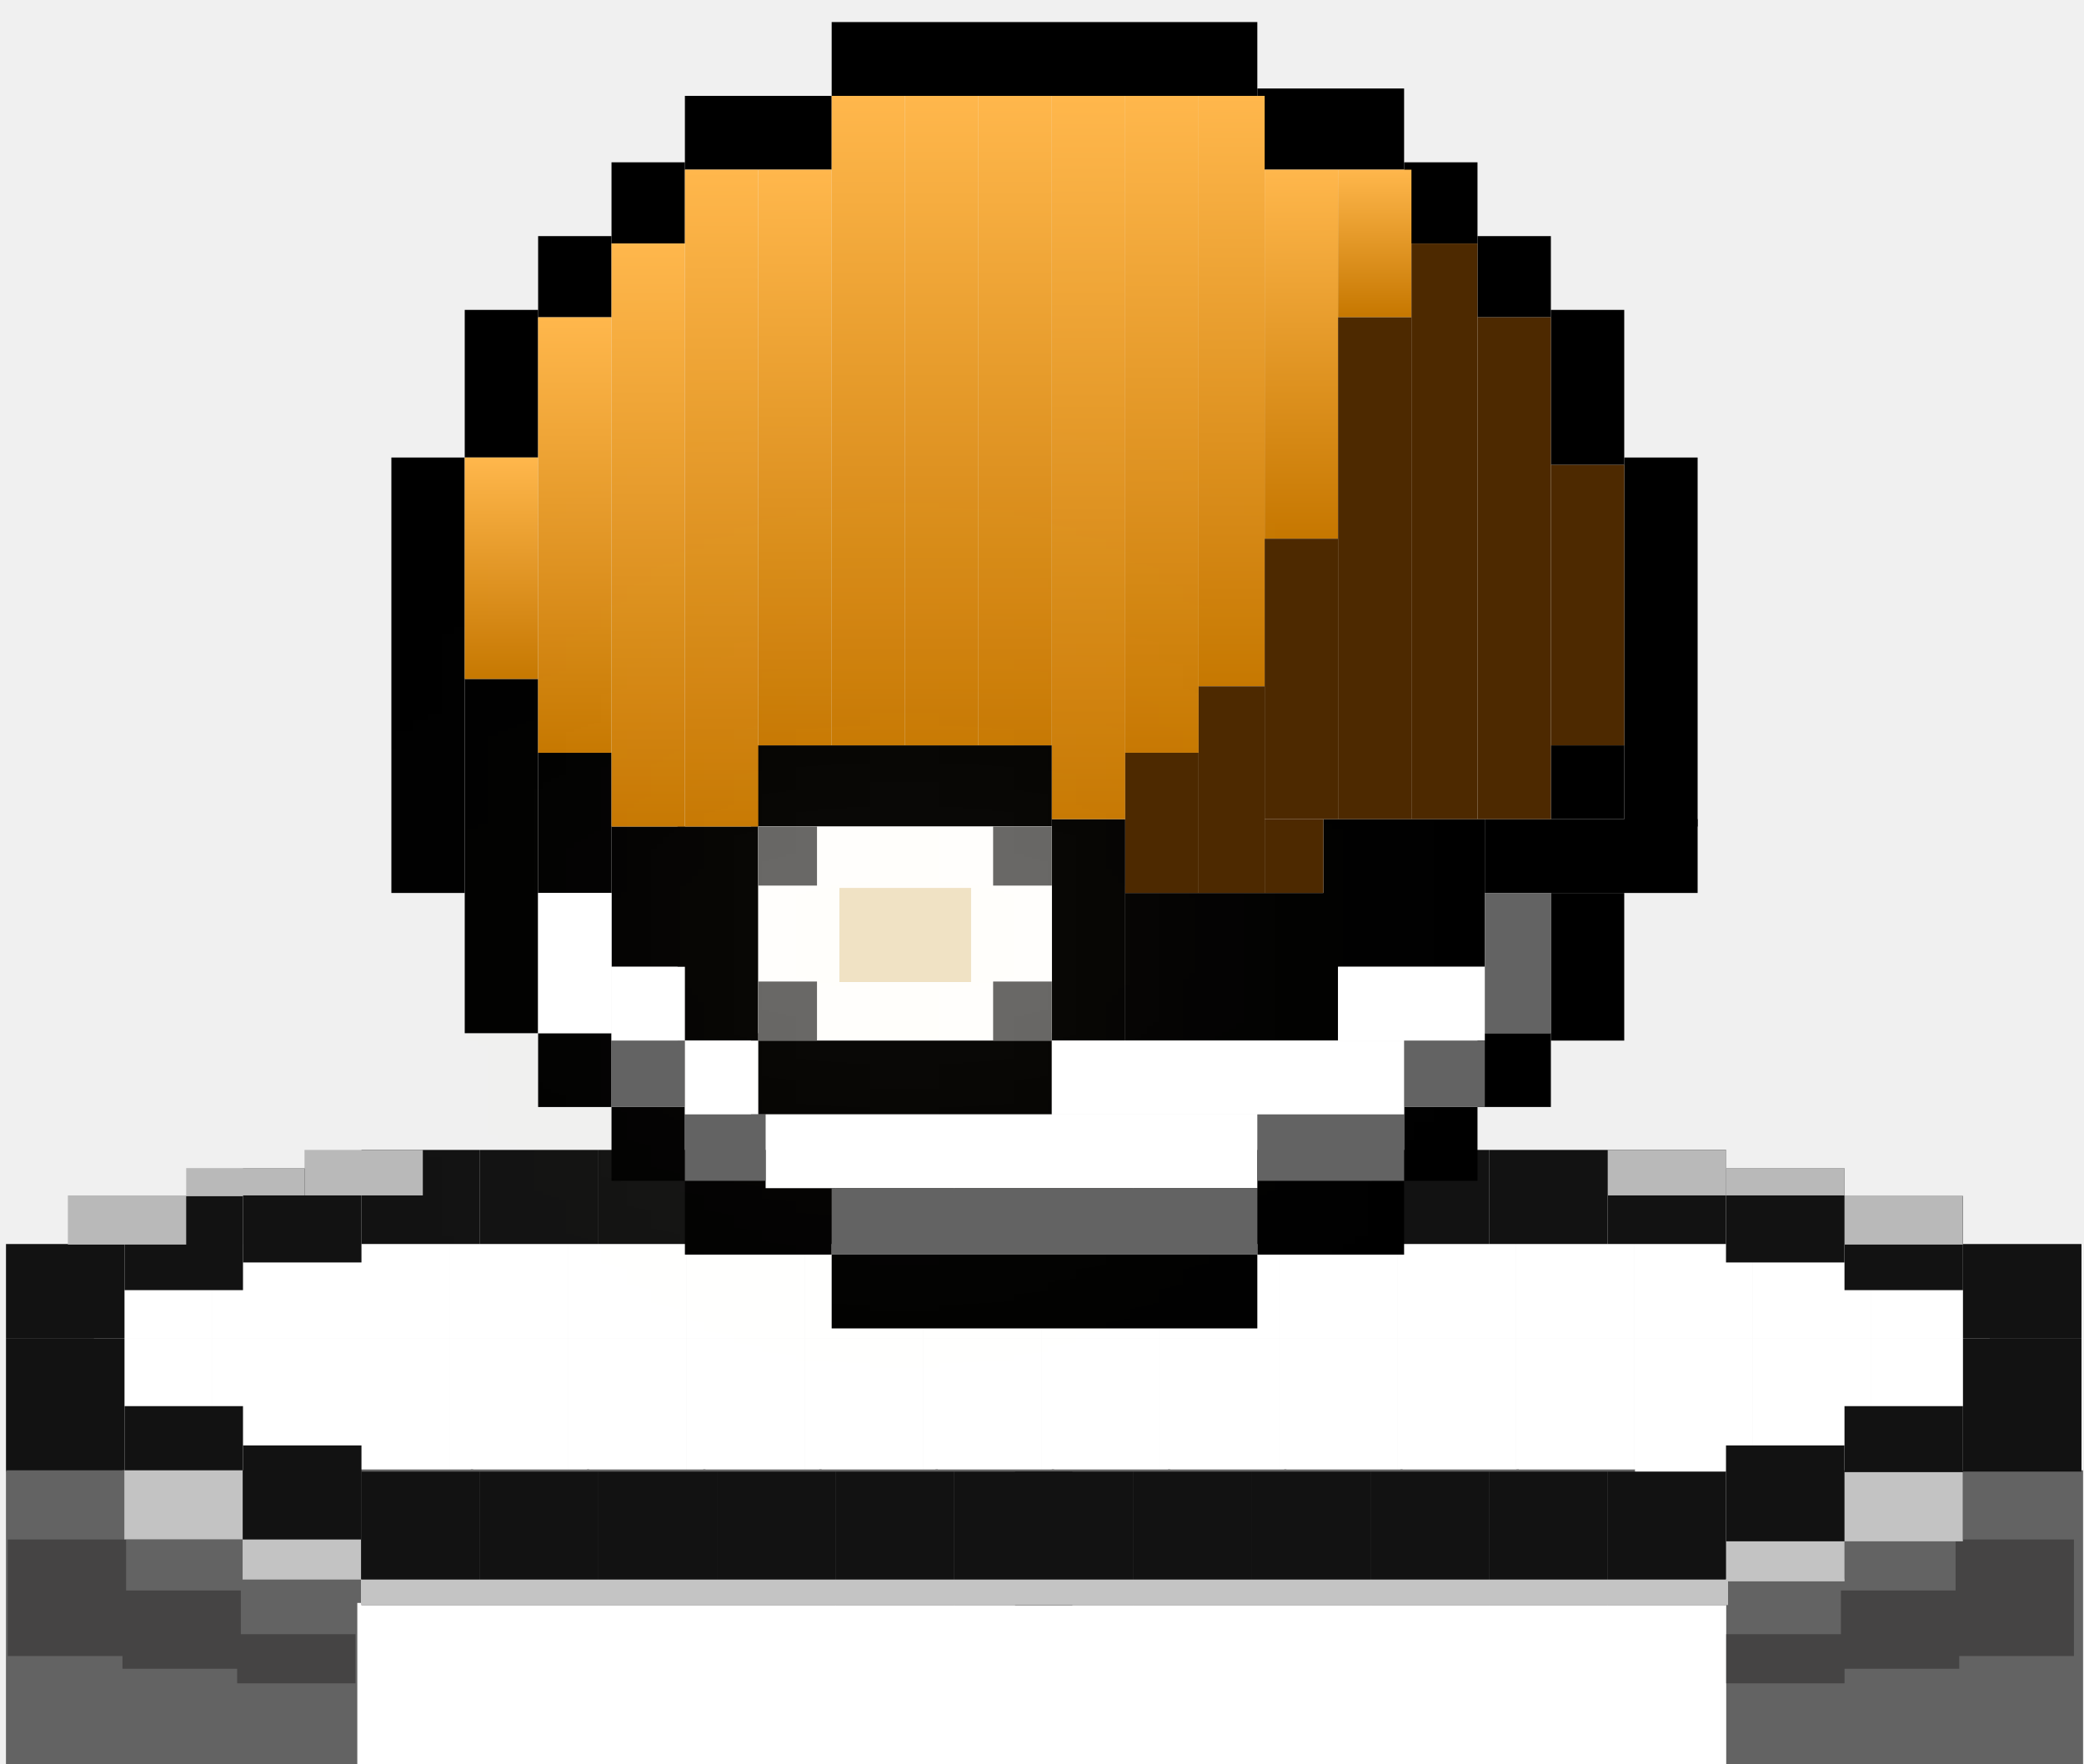
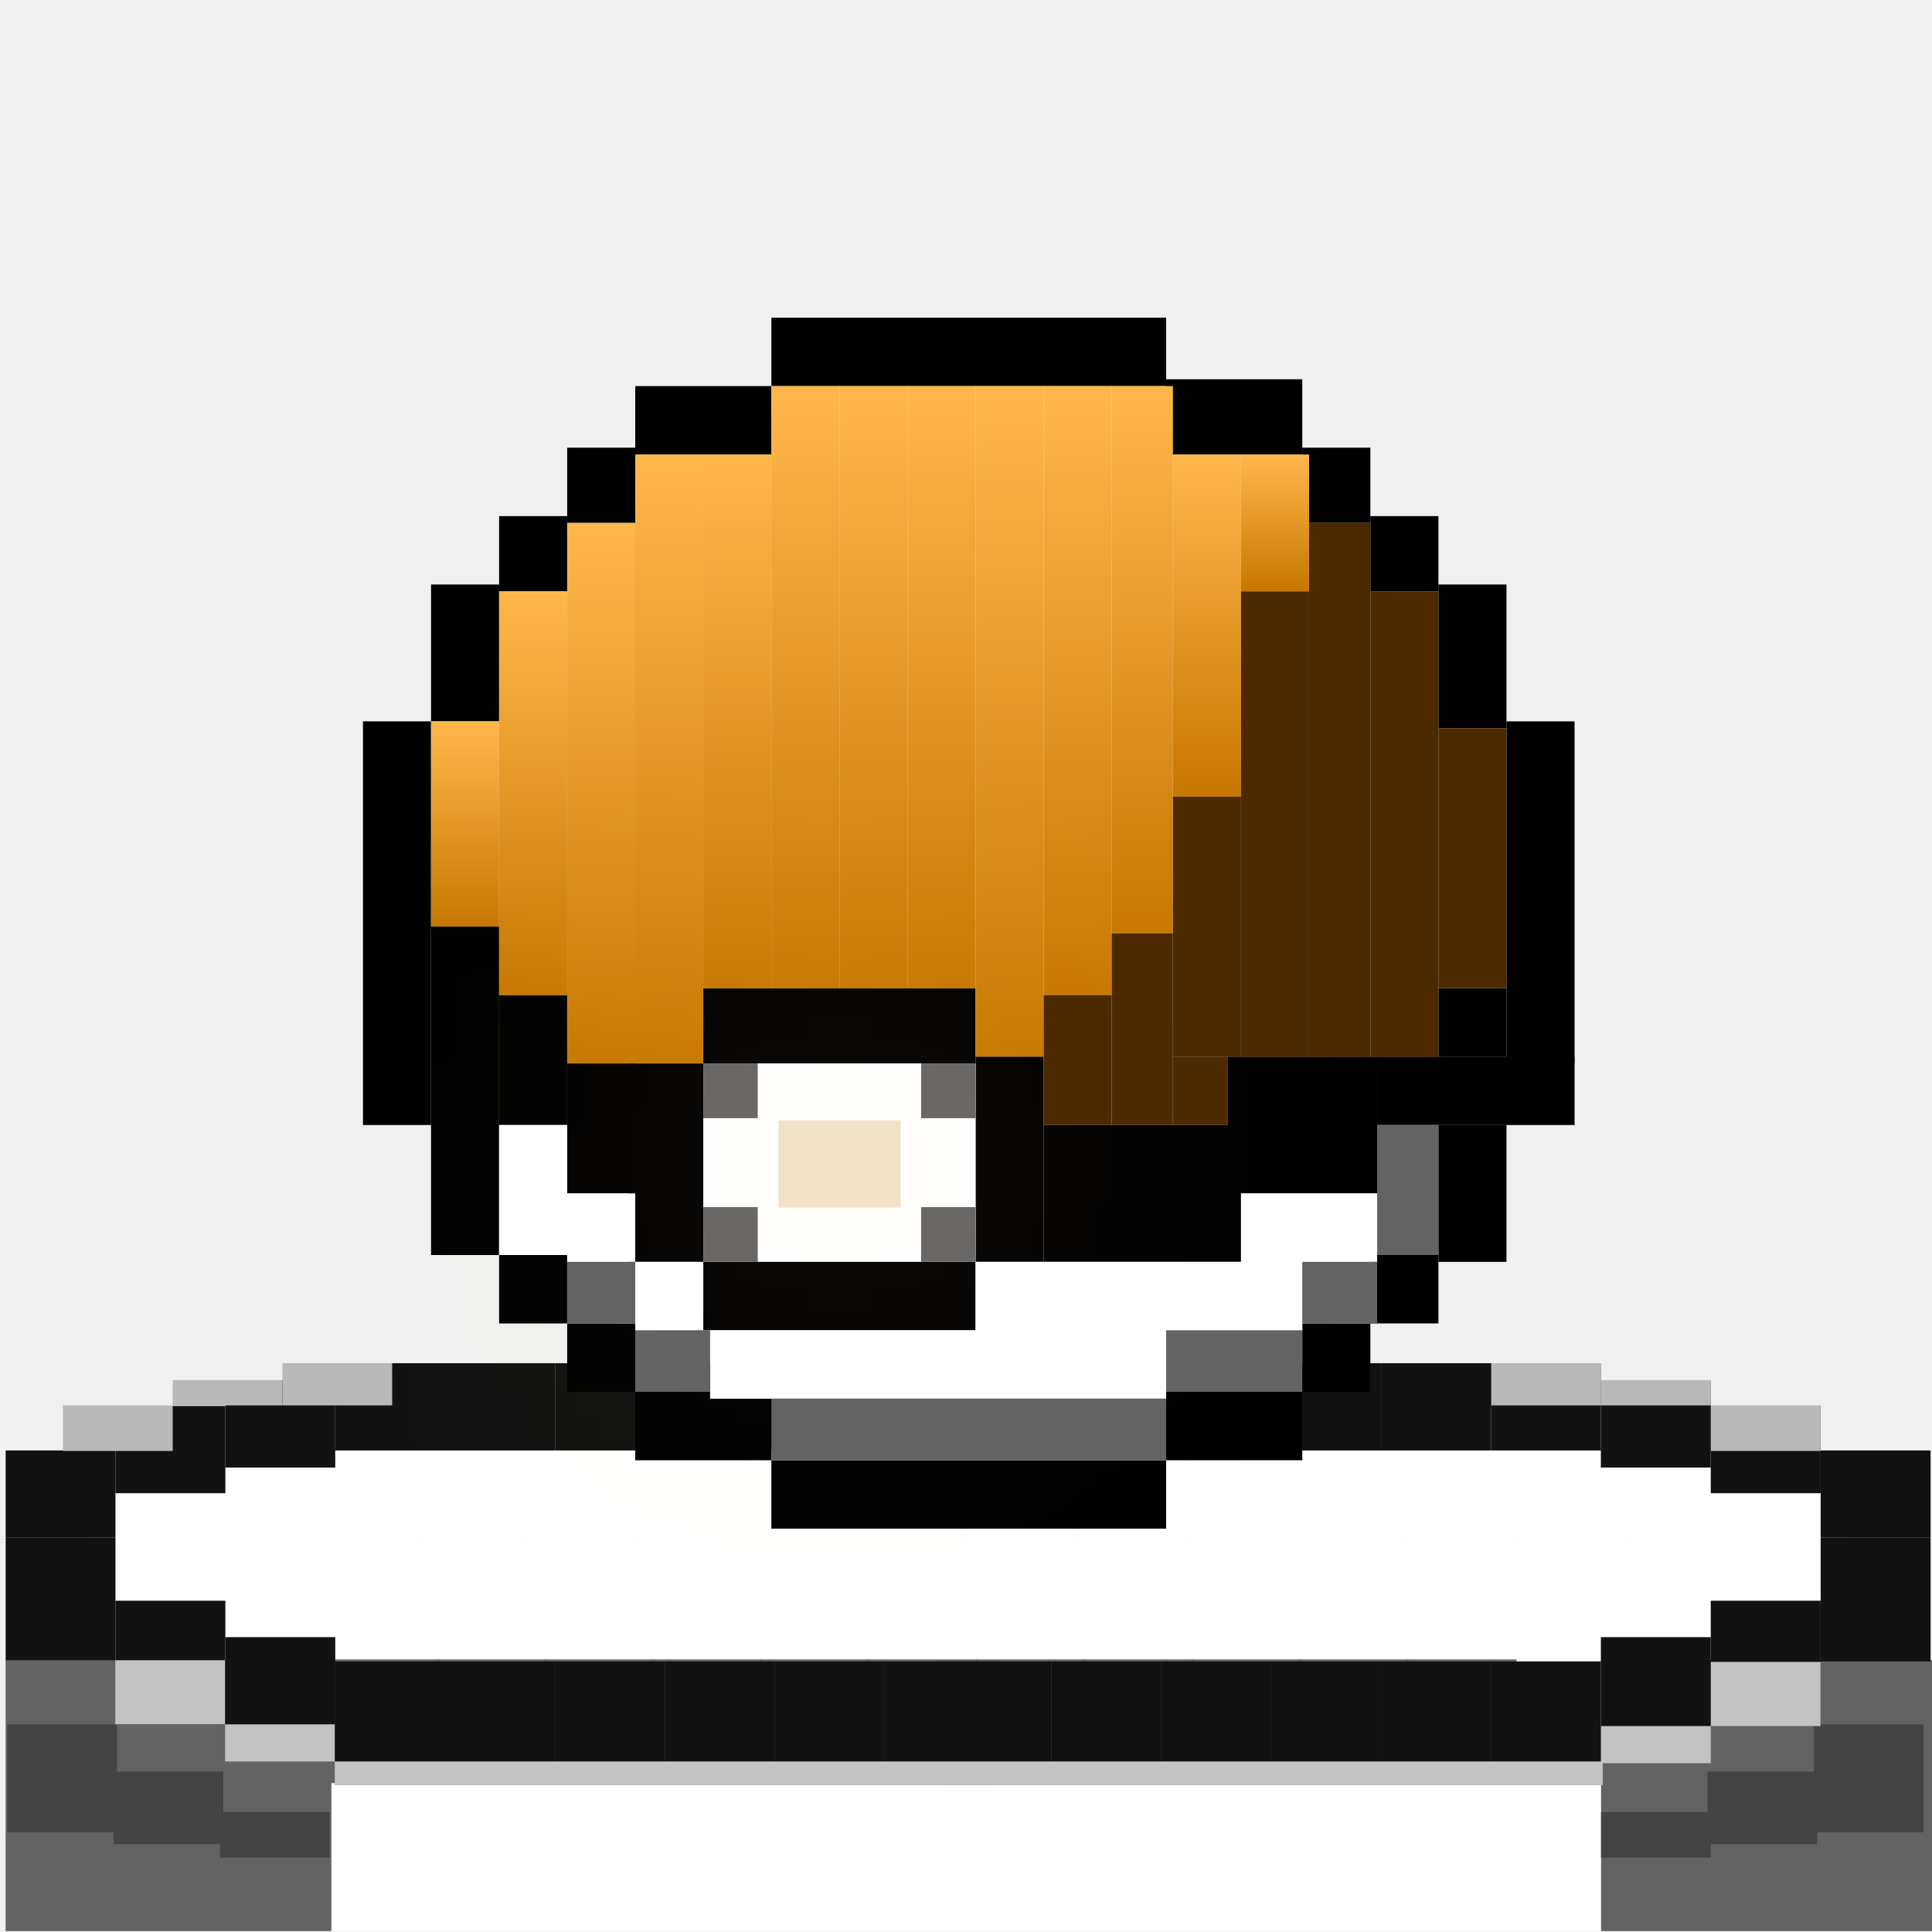
- <svg xmlns="http://www.w3.org/2000/svg" width="65" height="55" viewBox="0 0 65 55" fill="none">
-   <path d="M28.799 41.733H25.103V45.896H28.799V41.733Z" fill="white" />
-   <path d="M32.495 41.733H28.799V45.896H32.495V41.733Z" fill="white" />
-   <path d="M36.19 41.733H32.494V45.896H36.19V41.733Z" fill="white" />
-   <path d="M39.886 41.733H36.19V45.896H39.886V41.733Z" fill="white" />
-   <path d="M43.581 41.733H39.886V45.896H43.581V41.733Z" fill="white" />
-   <path d="M47.277 41.733H43.581V45.896H47.277V41.733Z" fill="white" />
-   <path d="M50.973 41.733H47.277V45.896H50.973V41.733Z" fill="white" />
-   <path d="M54.668 41.733H50.973V45.896H54.668V41.733Z" fill="white" />
-   <path d="M58.364 41.733H54.669V45.896H58.364V41.733Z" fill="white" />
-   <path d="M62.06 41.733H58.364V45.896H62.06V41.733Z" fill="white" />
-   <path d="M25.103 41.733H21.408V45.896H25.103V41.733Z" fill="white" />
-   <path d="M21.408 41.733H17.712V45.896H21.408V41.733Z" fill="white" />
-   <path d="M17.712 41.733H14.016V45.896H17.712V41.733Z" fill="white" />
-   <path d="M14.016 41.733H10.321V45.896H14.016V41.733Z" fill="white" />
-   <path d="M10.321 41.733H6.625V45.896H10.321V41.733Z" fill="white" />
-   <path d="M6.625 41.733H2.929V45.896H6.625V41.733Z" fill="white" />
-   <path d="M3.883 41.733H0.187V45.896H3.883V41.733Z" fill="#121212" />
-   <path d="M53.898 45.856H11.088V55.054H53.898V45.856Z" fill="white" />
-   <path d="M3.877 45.856H0.186V55.054H3.877V45.856Z" fill="#636363" />
-   <path d="M11.144 45.856H7.454V55.054H11.144V45.856Z" fill="#636363" />
-   <path d="M18.38 45.83H14.684V49.992H18.38V45.83Z" fill="#636363" />
-   <path d="M25.628 45.83H21.932V49.992H25.628V45.83Z" fill="#636363" />
-   <path d="M32.876 45.83H29.18V49.992H32.876V45.83Z" fill="#636363" />
-   <path d="M40.124 45.83H36.429V49.992H40.124V45.83Z" fill="#636363" />
-   <path d="M47.373 45.83H43.677V49.992H47.373V45.83Z" fill="#636363" />
-   <path d="M64.97 45.856H58.156V55.225H64.97V45.856Z" fill="#636363" />
-   <path d="M7.511 45.856H3.82V55.054H7.511V45.856Z" fill="#636363" />
-   <path d="M7.511 49.604H3.82V52.045H7.511V49.604Z" fill="#454444" />
-   <path d="M11.088 50.967H7.397V52.5H11.088V50.967Z" fill="#454444" />
-   <path d="M3.933 48.014H0.243V51.648H3.933V48.014Z" fill="#454444" />
-   <path d="M14.755 45.83H11.06V49.992H14.755V45.83Z" fill="#636363" />
-   <path d="M22.004 45.83H18.308V49.992H22.004V45.83Z" fill="#636363" />
-   <path d="M29.252 45.83H25.556V49.992H29.252V45.83Z" fill="#636363" />
-   <path d="M36.5 45.83H32.805V49.992H36.5V45.83Z" fill="#636363" />
-   <path d="M43.748 45.83H40.053V49.992H43.748V45.83Z" fill="#636363" />
-   <path d="M50.996 45.83H47.301V49.992H50.996V45.83Z" fill="#636363" />
-   <path d="M58.27 45.856H53.841V55.054H58.27V45.856Z" fill="#636363" />
-   <path d="M57.418 49.604H61.109V52.045H57.418V49.604Z" fill="#454444" />
-   <path d="M53.841 50.967H57.532V52.5H53.841V50.967Z" fill="#454444" />
-   <path d="M60.995 48.014H64.686V51.648H60.995V48.014Z" fill="#454444" />
-   <path d="M7.579 43.855H3.883V48.018H7.579V43.855Z" fill="#121212" />
-   <path d="M7.567 45.856H3.877V48.014H7.567V45.856Z" fill="#C3C3C3" />
-   <path d="M11.274 45.08H7.579V49.242H11.274V45.08Z" fill="#121212" />
-   <path d="M11.258 48.014H7.567V49.263H11.258V48.014Z" fill="#C3C3C3" />
-   <path d="M14.97 45.896H11.274V50.058H14.97V45.896Z" fill="#121212" />
-   <path d="M18.666 45.896H14.97V50.058H18.666V45.896Z" fill="#121212" />
-   <path d="M22.361 45.896H18.666V50.058H22.361V45.896Z" fill="#121212" />
-   <path d="M26.057 45.896H22.361V50.058H26.057V45.896Z" fill="#121212" />
-   <path d="M29.753 45.896H26.057V50.058H29.753V45.896Z" fill="#121212" />
-   <path d="M33.448 45.896H29.753V50.058H33.448V45.896Z" fill="#121212" />
-   <path d="M61.225 41.733H64.921V45.896H61.225V41.733Z" fill="#121212" />
-   <path d="M57.53 43.855H61.225V48.018H57.53V43.855Z" fill="#121212" />
-   <path d="M53.834 45.08H57.529V49.242H53.834V45.08Z" fill="#121212" />
-   <path d="M50.138 45.896H53.834V50.058H50.138V45.896Z" fill="#121212" />
-   <path d="M46.443 45.896H50.138V50.058H46.443V45.896Z" fill="#121212" />
-   <path d="M42.747 45.896H46.443V50.058H42.747V45.896Z" fill="#121212" />
-   <path d="M39.051 45.896H42.747V50.058H39.051V45.896Z" fill="#121212" />
-   <path d="M35.356 45.896H39.051V50.058H35.356V45.896Z" fill="#121212" />
-   <path d="M31.66 45.896H35.356V50.058H31.66V45.896Z" fill="#121212" />
-   <path d="M53.898 49.263H11.258V50.058H53.898V49.263Z" fill="#C4C4C4" />
-   <path d="M57.532 45.913H61.222V48.071H57.532V45.913Z" fill="#C3C3C3" />
-   <path d="M53.841 48.071H57.532V49.32H53.841V48.071Z" fill="#C3C3C3" />
-   <path d="M28.799 41.733H25.103V38.799H28.799V41.733Z" fill="white" />
-   <path d="M32.495 41.733H28.799V38.799H32.495V41.733Z" fill="white" />
-   <path d="M36.19 41.733H32.494V38.799H36.19V41.733Z" fill="white" />
-   <path d="M39.886 41.733H36.19V38.799H39.886V41.733Z" fill="white" />
-   <path d="M43.581 41.733H39.886V38.799H43.581V41.733Z" fill="white" />
-   <path d="M47.277 41.733H43.581V38.799H47.277V41.733Z" fill="white" />
-   <path d="M50.973 41.733H47.277V38.799H50.973V41.733Z" fill="white" />
-   <path d="M54.668 41.733H50.973V38.799H54.668V41.733Z" fill="white" />
-   <path d="M58.364 41.733H54.669V38.799H58.364V41.733Z" fill="white" />
-   <path d="M62.06 41.733H58.364V38.799H62.06V41.733Z" fill="white" />
-   <path d="M25.103 41.733H21.408V38.799H25.103V41.733Z" fill="white" />
-   <path d="M21.408 41.733H17.712V38.799H21.408V41.733Z" fill="white" />
-   <path d="M17.712 41.733H14.016V38.799H17.712V41.733Z" fill="white" />
-   <path d="M14.016 41.733H10.321V38.799H14.016V41.733Z" fill="white" />
-   <path d="M10.321 41.733H6.625V38.799H10.321V41.733Z" fill="white" />
-   <path d="M6.625 41.733H2.929V38.799H6.625V41.733Z" fill="white" />
-   <path d="M3.883 41.733H0.187V38.799H3.883V41.733Z" fill="#121212" />
-   <path d="M7.579 40.237H3.883V37.302H7.579V40.237Z" fill="#121212" />
-   <path d="M11.274 39.374H7.579V36.439H11.274V39.374Z" fill="#121212" />
-   <path d="M14.97 38.798H11.274V35.864H14.97V38.798Z" fill="#121212" />
-   <path d="M18.666 38.798H14.97V35.864H18.666V38.798Z" fill="#121212" />
-   <path d="M22.361 38.798H18.666V35.864H22.361V38.798Z" fill="#121212" />
-   <path d="M26.057 38.798H22.361V35.864H26.057V38.798Z" fill="#121212" />
-   <path d="M29.753 38.798H26.057V35.864H29.753V38.798Z" fill="#121212" />
-   <path d="M33.448 38.798H29.753V35.864H33.448V38.798Z" fill="#121212" />
-   <path d="M61.225 41.733H64.921V38.799H61.225V41.733Z" fill="#121212" />
-   <path d="M57.53 40.237H61.225V37.302H57.53V40.237Z" fill="#121212" />
-   <path d="M57.532 38.816H61.222V37.283H57.532V38.816Z" fill="#B9B9B9" />
-   <path d="M5.807 38.816H2.117V37.283H5.807V38.816Z" fill="#B9B9B9" />
-   <path d="M53.834 39.374H57.529V36.439H53.834V39.374Z" fill="#121212" />
-   <path d="M53.841 37.283H57.532V36.431H53.841V37.283Z" fill="#B9B9B9" />
-   <path d="M9.498 37.283H5.807V36.431H9.498V37.283Z" fill="#B9B9B9" />
-   <path d="M50.138 38.798H53.834V35.864H50.138V38.798Z" fill="#121212" />
-   <path d="M50.151 37.283H53.841V35.864H50.151V37.283Z" fill="#B9B9B9" />
-   <path d="M13.188 37.283H9.498V35.864H13.188V37.283Z" fill="#B9B9B9" />
-   <path d="M46.443 38.798H50.138V35.864H46.443V38.798Z" fill="#121212" />
-   <path d="M42.747 38.798H46.443V35.864H42.747V38.798Z" fill="#121212" />
-   <path d="M39.051 38.798H42.747V35.864H39.051V38.798Z" fill="#121212" />
-   <path d="M35.356 38.798H39.051V35.864H35.356V38.798Z" fill="#121212" />
-   <path d="M31.66 38.798H35.356V35.864H31.66V38.798Z" fill="#121212" />
-   <path d="M39.216 0.688H25.94V2.99H39.216V0.688Z" fill="black" />
-   <path d="M25.94 2.99H21.362V5.292H25.94V2.99Z" fill="black" />
-   <path d="M21.362 5.062H19.073V7.594H21.362V5.062Z" fill="black" />
-   <path d="M19.073 7.364H16.784V9.896H19.073V7.364Z" fill="black" />
-   <path d="M16.784 9.665H14.495V14.269H16.784V9.665Z" fill="black" />
-   <path d="M14.495 14.269H12.207V27.85H14.495V14.269Z" fill="black" />
-   <path d="M16.784 21.175H14.495V32.224H16.784V21.175Z" fill="black" />
-   <path d="M19.073 23.477H16.784V27.85H19.073V23.477Z" fill="black" />
-   <path d="M21.362 25.778H19.073V30.152H21.362V25.778Z" fill="black" />
-   <path d="M32.807 23.246H23.422V25.778H32.807V23.246Z" fill="black" />
-   <path d="M32.807 32.224H23.422V34.756H32.807V32.224Z" fill="black" />
-   <path d="M35.096 25.548H32.807V32.454H35.096V25.548Z" fill="black" />
-   <path d="M46.312 25.548H41.276V30.152H46.312V25.548Z" fill="black" />
-   <path d="M52.949 25.548H46.311V27.85H52.949V25.548Z" fill="black" />
-   <path d="M50.66 27.85H48.372V32.454H50.66V27.85Z" fill="black" />
-   <path d="M52.949 14.269H50.66V25.778H52.949V14.269Z" fill="black" />
-   <path d="M50.66 23.246H48.372V25.548H50.66V23.246Z" fill="black" />
-   <path d="M48.372 32.223H46.083V34.525H48.372V32.223Z" fill="black" />
-   <path d="M19.073 32.224H16.784V34.526H19.073V32.224Z" fill="black" />
-   <path d="M46.083 34.525H43.794V36.827H46.083V34.525Z" fill="black" />
-   <path d="M21.362 34.525H19.073V36.827H21.362V34.525Z" fill="black" />
-   <path d="M43.794 36.827H39.216V39.129H43.794V36.827Z" fill="black" />
-   <path d="M25.94 36.827H21.362V39.129H25.94V36.827Z" fill="black" />
-   <path d="M39.216 39.129H25.94V41.431H39.216V39.129Z" fill="black" />
-   <path d="M50.66 9.665H48.372V14.499H50.66V9.665Z" fill="black" />
-   <path d="M48.372 7.364H46.083V9.896H48.372V7.364Z" fill="black" />
-   <path d="M46.083 5.062H43.794V7.594H46.083V5.062Z" fill="black" />
-   <path d="M43.794 2.76H39.216V5.292H43.794V2.76Z" fill="black" />
-   <path d="M41.734 27.85H35.096V32.454H41.734V27.85Z" fill="black" />
-   <path d="M23.651 25.778H21.133V32.454H23.651V25.778Z" fill="black" />
-   <path d="M16.784 14.269H14.495V21.175H16.784V14.269Z" fill="url(#paint0_linear_356_6025)" />
-   <path d="M19.073 9.896H16.784V23.477H19.073V9.896Z" fill="url(#paint1_linear_356_6025)" />
-   <path d="M21.362 7.594H19.073V25.778H21.362V7.594Z" fill="url(#paint2_linear_356_6025)" />
-   <path d="M23.651 5.292H21.362V25.778H23.651V5.292Z" fill="url(#paint3_linear_356_6025)" />
-   <path d="M25.94 5.292H23.651V23.246H25.94V5.292Z" fill="url(#paint4_linear_356_6025)" />
-   <path d="M28.229 2.99H25.94V23.246H28.229V2.99Z" fill="url(#paint5_linear_356_6025)" />
-   <path d="M30.518 2.99H28.229V23.246H30.518V2.99Z" fill="url(#paint6_linear_356_6025)" />
-   <path d="M32.807 2.99H30.518V23.246H32.807V2.99Z" fill="url(#paint7_linear_356_6025)" />
-   <path d="M35.096 2.99H32.807V25.548H35.096V2.99Z" fill="url(#paint8_linear_356_6025)" />
-   <path d="M37.385 2.99H35.096V23.477H37.385V2.99Z" fill="url(#paint9_linear_356_6025)" />
-   <path d="M39.445 2.99H37.385V21.405H39.445V2.99Z" fill="url(#paint10_linear_356_6025)" />
-   <path d="M41.734 5.292H39.445V16.801H41.734V5.292Z" fill="url(#paint11_linear_356_6025)" />
-   <path d="M44.023 5.292H41.734V9.896H44.023V5.292Z" fill="url(#paint12_linear_356_6025)" />
-   <path d="M32.807 25.778H23.651V32.454H32.807V25.778Z" fill="white" />
-   <path d="M25.482 25.778H23.651V27.62H25.482V25.778Z" fill="#636363" />
-   <path d="M32.807 25.778H30.976V27.62H32.807V25.778Z" fill="#636363" />
-   <path d="M32.807 30.612H30.976V32.454H32.807V30.612Z" fill="#636363" />
-   <path d="M25.482 30.612H23.651V32.454H25.482V30.612Z" fill="#636363" />
-   <g filter="url(#filter0_d_356_6025)">
-     <path d="M30.288 27.693H26.179V30.629H30.288V27.693Z" fill="#F0E2C4" />
+ <svg xmlns="http://www.w3.org/2000/svg" width="65" height="65" viewBox="0 0 65 65" fill="none">
+   <mask id="mask0_52_2516" style="mask-type:luminance" maskUnits="userSpaceOnUse" x="0" y="0" width="65" height="65">
+     <path d="M65 0.186H0.186V64.97H65V0.186Z" fill="white" />
+   </mask>
+   <g mask="url(#mask0_52_2516)">
+     <path d="M28.812 51.734H25.115V55.896H28.812V51.734Z" fill="white" />
+     <path d="M32.51 51.734H28.812V55.896H32.51V51.734Z" fill="white" />
+     <path d="M36.207 51.734H32.509V55.896H36.207V51.734Z" fill="white" />
+     <path d="M39.904 51.734H36.207V55.896H39.904V51.734Z" fill="white" />
+     <path d="M43.602 51.734H39.904V55.896H43.602V51.734Z" fill="white" />
+     <path d="M47.299 51.734H43.602V55.896H47.299V51.734Z" fill="white" />
+     <path d="M50.996 51.734H47.299V55.896H50.996V51.734Z" fill="white" />
+     <path d="M54.694 51.734H50.996V55.896H54.694V51.734Z" fill="white" />
+     <path d="M58.391 51.734H54.694V55.896H58.391V51.734Z" fill="white" />
+     <path d="M62.089 51.734H58.391V55.896H62.089V51.734Z" fill="white" />
+     <path d="M25.115 51.734H21.417V55.896H25.115V51.734Z" fill="white" />
+     <path d="M21.417 51.734H17.72V55.896H21.417V51.734Z" fill="white" />
+     <path d="M17.72 51.734H14.023V55.896H17.72V51.734Z" fill="white" />
+     <path d="M14.023 51.734H10.325V55.896H14.023V51.734Z" fill="white" />
+     <path d="M10.325 51.734H6.628V55.896H10.325V51.734Z" fill="white" />
+     <path d="M6.628 51.734H2.931V55.896H6.628V51.734Z" fill="white" />
+     <path d="M3.885 51.734H0.187V55.896H3.885V51.734Z" fill="#121212" />
+     <path d="M53.923 55.857H11.093V65.055H53.923V55.857Z" fill="white" />
+     <path d="M3.878 55.857H0.186V65.055H3.878V55.857Z" fill="#636363" />
+     <path d="M11.149 55.857H7.457V65.055H11.149V55.857Z" fill="#636363" />
+     <path d="M18.388 55.83H14.691V59.992H18.388V55.83Z" fill="#636363" />
+     <path d="M25.64 55.83H21.942V59.992H25.64V55.83Z" fill="#636363" />
+     <path d="M32.891 55.83H29.194V59.992H32.891V55.83Z" fill="#636363" />
+     <path d="M40.143 55.83H36.446V59.992H40.143V55.83Z" fill="#636363" />
+     <path d="M47.394 55.83H43.697V59.992H47.394V55.83Z" fill="#636363" />
+     <path d="M65 55.857H58.183V65.225H65V55.857Z" fill="#636363" />
+     <path d="M7.514 55.857H3.822V65.055H7.514V55.857Z" fill="#636363" />
+     <path d="M7.514 59.604H3.822V62.046H7.514V59.604Z" fill="#454444" />
+     <path d="M11.092 60.967H7.4V62.5H11.092V60.967Z" fill="#454444" />
+     <path d="M3.935 58.014H0.243V61.648H3.935V58.014Z" fill="#454444" />
+     <path d="M14.762 55.83H11.065V59.992H14.762V55.83Z" fill="#636363" />
+     <path d="M22.014 55.83H18.316V59.992H22.014V55.83Z" fill="#636363" />
+     <path d="M29.265 55.83H25.568V59.992H29.265V55.83Z" fill="#636363" />
+     <path d="M36.517 55.83H32.82V59.992H36.517V55.83Z" fill="#636363" />
+     <path d="M43.769 55.83H40.071V59.992H43.769V55.83Z" fill="#636363" />
+     <path d="M51.02 55.83H47.323V59.992H51.02V55.83Z" fill="#636363" />
+     <path d="M58.297 55.857H53.866V65.055H58.297V55.857Z" fill="#636363" />
+     <path d="M57.445 59.604H61.137V62.046H57.445V59.604Z" fill="#454444" />
+     <path d="M53.866 60.967H57.559V62.5H53.866V60.967Z" fill="#454444" />
+     <path d="M61.024 58.014H64.716V61.648H61.024V58.014Z" fill="#454444" />
+     <path d="M7.582 53.855H3.885V58.018H7.582V53.855Z" fill="#121212" />
+     <path d="M7.571 55.857H3.878V58.014H7.571V55.857Z" fill="#C3C3C3" />
+     <path d="M11.279 55.08H7.582V59.242H11.279V55.08Z" fill="#121212" />
+     <path d="M11.263 58.014H7.571V59.263H11.263V58.014Z" fill="#C3C3C3" />
+     <path d="M14.977 55.896H11.279V60.058H14.977V55.896Z" fill="#121212" />
+     <path d="M18.674 55.896H14.977V60.058H18.674V55.896Z" fill="#121212" />
+     <path d="M22.372 55.896H18.674V60.058H22.372V55.896Z" fill="#121212" />
+     <path d="M26.069 55.896H22.372V60.058H26.069V55.896Z" fill="#121212" />
+     <path d="M29.766 55.896H26.069V60.058H29.766V55.896Z" fill="#121212" />
+     <path d="M33.464 55.896H29.766V60.058H33.464V55.896Z" fill="#121212" />
+     <path d="M61.254 51.734H64.951V55.896H61.254V51.734Z" fill="#121212" />
+     <path d="M57.556 53.855H61.254V58.018H57.556V53.855Z" fill="#121212" />
+     <path d="M53.859 55.08H57.556V59.242H53.859V55.08Z" fill="#121212" />
+     <path d="M50.161 55.896H53.859V60.058H50.161V55.896Z" fill="#121212" />
+     <path d="M46.464 55.896H50.161V60.058H46.464V55.896Z" fill="#121212" />
+     <path d="M42.767 55.896H46.464V60.058H42.767V55.896Z" fill="#121212" />
+     <path d="M39.069 55.896H42.767V60.058H39.069V55.896Z" fill="#121212" />
+     <path d="M35.372 55.896H39.069V60.058H35.372V55.896Z" fill="#121212" />
+     <path d="M31.675 55.896H35.372V60.058H31.675V55.896Z" fill="#121212" />
+     <path d="M53.923 59.263H11.263V60.058H53.923V59.263Z" fill="#C4C4C4" />
+     <path d="M57.559 55.913H61.251V58.071H57.559V55.913Z" fill="#C3C3C3" />
+     <path d="M53.866 58.071H57.559V59.32H53.866V58.071Z" fill="#C3C3C3" />
+     <path d="M28.812 51.734H25.115V48.799H28.812V51.734Z" fill="white" />
+     <path d="M32.51 51.734H28.812V48.799H32.51V51.734Z" fill="white" />
+     <path d="M36.207 51.734H32.509V48.799H36.207V51.734Z" fill="white" />
+     <path d="M39.904 51.734H36.207V48.799H39.904V51.734Z" fill="white" />
+     <path d="M43.602 51.734H39.904V48.799H43.602V51.734Z" fill="white" />
+     <path d="M47.299 51.734H43.602V48.799H47.299V51.734Z" fill="white" />
+     <path d="M50.996 51.734H47.299V48.799H50.996V51.734Z" fill="white" />
+     <path d="M54.694 51.734H50.996V48.799H54.694V51.734Z" fill="white" />
+     <path d="M58.391 51.734H54.694V48.799H58.391V51.734Z" fill="white" />
+     <path d="M62.089 51.734H58.391V48.799H62.089V51.734Z" fill="white" />
+     <path d="M25.115 51.734H21.417V48.799H25.115V51.734Z" fill="white" />
+     <path d="M21.417 51.734H17.72V48.799H21.417V51.734Z" fill="white" />
+     <path d="M17.72 51.734H14.023V48.799H17.72V51.734Z" fill="white" />
+     <path d="M14.023 51.734H10.325V48.799H14.023V51.734Z" fill="white" />
+     <path d="M10.325 51.734H6.628V48.799H10.325V51.734Z" fill="white" />
+     <path d="M6.628 51.734H2.931V48.799H6.628V51.734Z" fill="white" />
+     <path d="M3.885 51.734H0.187V48.799H3.885V51.734Z" fill="#121212" />
+     <path d="M7.582 50.237H3.885V47.303H7.582V50.237Z" fill="#121212" />
+     <path d="M11.279 49.374H7.582V46.439H11.279V49.374Z" fill="#121212" />
+     <path d="M14.977 48.799H11.279V45.864H14.977V48.799Z" fill="#121212" />
+     <path d="M18.674 48.799H14.977V45.864H18.674V48.799Z" fill="#121212" />
+     <path d="M22.372 48.799H18.674V45.864H22.372V48.799Z" fill="#121212" />
+     <path d="M26.069 48.799H22.372V45.864H26.069V48.799Z" fill="#121212" />
+     <path d="M29.766 48.799H26.069V45.864H29.766V48.799Z" fill="#121212" />
+     <path d="M33.464 48.799H29.766V45.864H33.464V48.799Z" fill="#121212" />
+     <path d="M61.254 51.734H64.951V48.799H61.254V51.734Z" fill="#121212" />
+     <path d="M57.556 50.237H61.254V47.303H57.556V50.237Z" fill="#121212" />
+     <path d="M57.559 48.816H61.251V47.283H57.559V48.816Z" fill="#B9B9B9" />
+     <path d="M5.81 48.816H2.117V47.283H5.81V48.816Z" fill="#B9B9B9" />
+     <path d="M53.859 49.374H57.556V46.439H53.859V49.374Z" fill="#121212" />
+     <path d="M53.866 47.283H57.559V46.432H53.866V47.283Z" fill="#B9B9B9" />
+     <path d="M9.502 47.283H5.81V46.432H9.502V47.283Z" fill="#B9B9B9" />
+     <path d="M50.161 48.799H53.859V45.864H50.161V48.799Z" fill="#121212" />
+     <path d="M50.174 47.283H53.866V45.864H50.174V47.283Z" fill="#B9B9B9" />
+     <path d="M13.194 47.283H9.502V45.864H13.194V47.283Z" fill="#B9B9B9" />
+     <path d="M46.464 48.799H50.161V45.864H46.464V48.799Z" fill="#121212" />
+     <path d="M42.767 48.799H46.464V45.864H42.767V48.799Z" fill="#121212" />
+     <path d="M39.069 48.799H42.767V45.864H39.069V48.799Z" fill="#121212" />
+     <path d="M35.372 48.799H39.069V45.864H35.372V48.799Z" fill="#121212" />
+     <path d="M31.675 48.799H35.372V45.864H31.675V48.799Z" fill="#121212" />
+     <path d="M39.234 10.688H25.952V12.99H39.234V10.688Z" fill="black" />
+     <path d="M25.952 12.99H21.372V15.292H25.952V12.99Z" fill="black" />
+     <path d="M21.372 15.062H19.082V17.594H21.372V15.062Z" fill="black" />
+     <path d="M19.082 17.364H16.792V19.896H19.082V17.364Z" fill="black" />
+     <path d="M16.792 19.665H14.502V24.269H16.792V19.665Z" fill="black" />
+     <path d="M14.502 24.269H12.212V37.85H14.502V24.269Z" fill="black" />
+     <path d="M16.792 31.175H14.502V42.224H16.792V31.175Z" fill="black" />
+     <path d="M19.082 33.477H16.792V37.85H19.082V33.477Z" fill="black" />
+     <path d="M21.372 35.778H19.082V40.152H21.372V35.778Z" fill="black" />
+     <path d="M32.822 33.246H23.433V35.778H32.822V33.246Z" fill="black" />
+     <path d="M32.822 42.224H23.433V44.756H32.822V42.224Z" fill="black" />
+     <path d="M35.112 35.548H32.822V42.454H35.112V35.548Z" fill="black" />
+     <path d="M46.333 35.548H41.295V40.152H46.333V35.548Z" fill="black" />
+     <path d="M52.974 35.548H46.333V37.85H52.974V35.548Z" fill="black" />
+     <path d="M50.684 37.85H48.394V42.454H50.684V37.85Z" fill="black" />
+     <path d="M52.974 24.269H50.684V35.779H52.974V24.269Z" fill="black" />
+     <path d="M50.684 33.246H48.394V35.548H50.684V33.246Z" fill="black" />
+     <path d="M48.394 42.224H46.104V44.525H48.394V42.224Z" fill="black" />
+     <path d="M19.082 42.224H16.792V44.526H19.082V42.224Z" fill="black" />
+     <path d="M46.104 44.526H43.814V46.827H46.104V44.526Z" fill="black" />
+     <path d="M21.372 44.526H19.082V46.827H21.372V44.526Z" fill="black" />
+     <path d="M43.814 46.827H39.234V49.129H43.814V46.827Z" fill="black" />
+     <path d="M25.952 46.827H21.372V49.129H25.952V46.827Z" fill="black" />
+     <path d="M39.234 49.129H25.952V51.431H39.234V49.129Z" fill="black" />
+     <path d="M50.684 19.665H48.394V24.499H50.684V19.665Z" fill="black" />
+     <path d="M48.394 17.364H46.104V19.896H48.394V17.364Z" fill="black" />
+     <path d="M46.104 15.062H43.814V17.594H46.104V15.062Z" fill="black" />
+     <path d="M43.814 12.76H39.234V15.292H43.814V12.76Z" fill="black" />
+     <path d="M41.753 37.85H35.112V42.454H41.753V37.85Z" fill="black" />
+     <path d="M23.662 35.778H21.143V42.454H23.662V35.778Z" fill="black" />
+     <path d="M16.792 24.269H14.502V31.175H16.792V24.269Z" fill="url(#paint0_linear_52_2516)" />
+     <path d="M19.082 19.896H16.792V33.477H19.082V19.896Z" fill="url(#paint1_linear_52_2516)" />
+     <path d="M21.372 17.594H19.082V35.778H21.372V17.594Z" fill="url(#paint2_linear_52_2516)" />
+     <path d="M23.662 15.292H21.372V35.779H23.662V15.292Z" fill="url(#paint3_linear_52_2516)" />
+     <path d="M25.952 15.292H23.662V33.246H25.952V15.292Z" fill="url(#paint4_linear_52_2516)" />
+     <path d="M28.242 12.99H25.952V33.246H28.242V12.99Z" fill="url(#paint5_linear_52_2516)" />
+     <path d="M30.532 12.99H28.242V33.246H30.532V12.99Z" fill="url(#paint6_linear_52_2516)" />
+     <path d="M32.822 12.99H30.532V33.246H32.822V12.99Z" fill="url(#paint7_linear_52_2516)" />
+     <path d="M35.112 12.99H32.822V35.548H35.112V12.99Z" fill="url(#paint8_linear_52_2516)" />
+     <path d="M37.402 12.99H35.112V33.477H37.402V12.99Z" fill="url(#paint9_linear_52_2516)" />
+     <path d="M39.462 12.99H37.402V31.405H39.462V12.99Z" fill="url(#paint10_linear_52_2516)" />
+     <path d="M41.753 15.292H39.463V26.801H41.753V15.292Z" fill="url(#paint11_linear_52_2516)" />
+     <path d="M44.043 15.292H41.753V19.896H44.043V15.292Z" fill="url(#paint12_linear_52_2516)" />
+     <path d="M32.822 35.778H23.662V42.454H32.822V35.778Z" fill="white" />
+     <path d="M25.493 35.778H23.662V37.62H25.493V35.778Z" fill="#636363" />
+     <path d="M32.821 35.778H30.99V37.62H32.821V35.778Z" fill="#636363" />
+     <path d="M32.821 40.612H30.99V42.454H32.821V40.612Z" fill="#636363" />
+     <path d="M25.493 40.612H23.662V42.454H25.493V40.612Z" fill="#636363" />
+     <g filter="url(#filter0_d_52_2516)">
+       <path d="M30.302 37.694H26.191V40.629H30.302V37.694Z" fill="#F0E2C4" />
+     </g>
+     <path d="M19.082 37.85H16.792V42.224H19.082V37.85Z" fill="white" />
+     <path d="M21.372 40.152H19.082V42.454H21.372V40.152Z" fill="white" />
+     <path d="M23.662 42.454H21.372V44.756H23.662V42.454Z" fill="white" />
+     <path d="M39.234 44.756H23.891V47.058H39.234V44.756Z" fill="white" />
+     <path d="M43.814 42.454H32.822V44.756H43.814V42.454Z" fill="white" />
+     <path d="M46.333 40.152H41.753V42.454H46.333V40.152Z" fill="white" />
+     <path d="M21.372 42.454H19.082V44.525H21.372V42.454Z" fill="#636363" />
+     <path d="M23.891 44.756H21.372V46.827H23.891V44.756Z" fill="#636363" />
+     <path d="M39.234 47.057H25.952V49.129H39.234V47.057Z" fill="#636363" />
+     <path d="M43.814 44.756H39.234V46.827H43.814V44.756Z" fill="#636363" />
+     <path d="M46.333 42.454H43.814V44.525H46.333V42.454Z" fill="#636363" />
+     <path d="M48.393 37.85H46.333V42.224H48.393V37.85Z" fill="#636363" />
+     <path d="M37.402 33.477H35.112V37.85H37.402V33.477Z" fill="#4D2900" />
+     <path d="M39.462 31.405H37.402V37.85H39.462V31.405Z" fill="#4D2900" />
+     <path d="M41.753 26.801H39.463V35.548H41.753V26.801Z" fill="#4D2900" />
+     <path d="M44.043 19.896H41.753V35.548H44.043V19.896Z" fill="#4D2900" />
+     <path d="M46.103 17.594H44.043V35.548H46.103V17.594Z" fill="#4D2900" />
+     <path d="M48.394 19.896H46.104V35.548H48.394V19.896Z" fill="#4D2900" />
+     <path d="M50.684 24.499H48.394V33.246H50.684V24.499Z" fill="#4D2900" />
+     <path d="M41.294 35.548H39.463V37.85H41.294V35.548Z" fill="#4D2900" />
  </g>
-   <path d="M19.073 27.85H16.784V32.223H19.073V27.85Z" fill="white" />
-   <path d="M21.362 30.152H19.073V32.454H21.362V30.152Z" fill="white" />
-   <path d="M23.651 32.454H21.362V34.755H23.651V32.454Z" fill="white" />
-   <path d="M39.216 34.756H23.88V37.057H39.216V34.756Z" fill="white" />
-   <path d="M43.794 32.454H32.807V34.755H43.794V32.454Z" fill="white" />
-   <path d="M46.312 30.152H41.734V32.454H46.312V30.152Z" fill="white" />
-   <path d="M21.362 32.454H19.073V34.525H21.362V32.454Z" fill="#636363" />
-   <path d="M23.88 34.756H21.362V36.827H23.88V34.756Z" fill="#636363" />
-   <path d="M39.216 37.057H25.94V39.129H39.216V37.057Z" fill="#636363" />
-   <path d="M43.794 34.756H39.216V36.827H43.794V34.756Z" fill="#636363" />
-   <path d="M46.312 32.454H43.794V34.525H46.312V32.454Z" fill="#636363" />
-   <path d="M48.372 27.85H46.312V32.223H48.372V27.85Z" fill="#636363" />
-   <path d="M37.385 23.477H35.096V27.85H37.385V23.477Z" fill="#4D2900" />
-   <path d="M39.445 21.405H37.385V27.85H39.445V21.405Z" fill="#4D2900" />
-   <path d="M41.734 16.801H39.445V25.548H41.734V16.801Z" fill="#4D2900" />
-   <path d="M44.023 9.896H41.734V25.548H44.023V9.896Z" fill="#4D2900" />
-   <path d="M46.083 7.594H44.023V25.548H46.083V7.594Z" fill="#4D2900" />
-   <path d="M48.372 9.896H46.083V25.548H48.372V9.896Z" fill="#4D2900" />
-   <path d="M50.66 14.499H48.372V23.246H50.66V14.499Z" fill="#4D2900" />
-   <path d="M41.276 25.548H39.445V27.85H41.276V25.548Z" fill="#4D2900" />
  <defs>
-     <filter id="filter0_d_356_6025" x="-0.427" y="1.088" width="57.321" height="56.147" filterUnits="userSpaceOnUse" color-interpolation-filters="sRGB">
+     <filter id="filter0_d_52_2516" x="-0.415" y="11.088" width="57.323" height="56.147" filterUnits="userSpaceOnUse" color-interpolation-filters="sRGB">
      <feFlood flood-opacity="0" result="BackgroundImageFix" />
      <feColorMatrix in="SourceAlpha" type="matrix" values="0 0 0 0 0 0 0 0 0 0 0 0 0 0 0 0 0 0 127 0" result="hardAlpha" />
      <feOffset />
      <feGaussianBlur stdDeviation="13.303" />
      <feComposite in2="hardAlpha" operator="out" />
      <feColorMatrix type="matrix" values="0 0 0 0 0.975 0 0 0 0 0.865 0 0 0 0 0.63 0 0 0 1 0" />
-       <feBlend mode="normal" in2="BackgroundImageFix" result="effect1_dropShadow_356_6025" />
-       <feBlend mode="normal" in="SourceGraphic" in2="effect1_dropShadow_356_6025" result="shape" />
+       <feBlend mode="normal" in2="BackgroundImageFix" result="effect1_dropShadow_52_2516" />
+       <feBlend mode="normal" in="SourceGraphic" in2="effect1_dropShadow_52_2516" result="shape" />
    </filter>
-     <linearGradient id="paint0_linear_356_6025" x1="15.64" y1="14.269" x2="15.64" y2="21.175" gradientUnits="userSpaceOnUse">
-       <stop stop-color="#FFB74C" />
-       <stop offset="1" stop-color="#C67700" />
-     </linearGradient>
-     <linearGradient id="paint1_linear_356_6025" x1="17.929" y1="9.896" x2="17.929" y2="23.477" gradientUnits="userSpaceOnUse">
-       <stop stop-color="#FFB74C" />
-       <stop offset="1" stop-color="#C67700" />
-     </linearGradient>
-     <linearGradient id="paint2_linear_356_6025" x1="20.218" y1="7.594" x2="20.218" y2="25.778" gradientUnits="userSpaceOnUse">
-       <stop stop-color="#FFB74C" />
-       <stop offset="1" stop-color="#C67700" />
-     </linearGradient>
-     <linearGradient id="paint3_linear_356_6025" x1="22.507" y1="5.292" x2="22.507" y2="25.778" gradientUnits="userSpaceOnUse">
-       <stop stop-color="#FFB74C" />
-       <stop offset="1" stop-color="#C67700" />
-     </linearGradient>
-     <linearGradient id="paint4_linear_356_6025" x1="24.796" y1="5.292" x2="24.796" y2="23.246" gradientUnits="userSpaceOnUse">
-       <stop stop-color="#FFB74C" />
-       <stop offset="1" stop-color="#C67700" />
-     </linearGradient>
-     <linearGradient id="paint5_linear_356_6025" x1="27.084" y1="2.99" x2="27.084" y2="23.246" gradientUnits="userSpaceOnUse">
-       <stop stop-color="#FFB74C" />
-       <stop offset="1" stop-color="#C67700" />
-     </linearGradient>
-     <linearGradient id="paint6_linear_356_6025" x1="29.373" y1="2.99" x2="29.373" y2="23.246" gradientUnits="userSpaceOnUse">
-       <stop stop-color="#FFB74C" />
-       <stop offset="1" stop-color="#C67700" />
-     </linearGradient>
-     <linearGradient id="paint7_linear_356_6025" x1="31.662" y1="2.99" x2="31.662" y2="23.246" gradientUnits="userSpaceOnUse">
-       <stop stop-color="#FFB74C" />
-       <stop offset="1" stop-color="#C67700" />
-     </linearGradient>
-     <linearGradient id="paint8_linear_356_6025" x1="33.951" y1="2.99" x2="33.951" y2="25.548" gradientUnits="userSpaceOnUse">
-       <stop stop-color="#FFB74C" />
-       <stop offset="1" stop-color="#C67700" />
-     </linearGradient>
-     <linearGradient id="paint9_linear_356_6025" x1="36.24" y1="2.99" x2="36.24" y2="23.476" gradientUnits="userSpaceOnUse">
-       <stop stop-color="#FFB74C" />
-       <stop offset="1" stop-color="#C67700" />
-     </linearGradient>
-     <linearGradient id="paint10_linear_356_6025" x1="38.415" y1="2.99" x2="38.415" y2="21.405" gradientUnits="userSpaceOnUse">
-       <stop stop-color="#FFB74C" />
-       <stop offset="1" stop-color="#C67700" />
-     </linearGradient>
-     <linearGradient id="paint11_linear_356_6025" x1="40.589" y1="5.292" x2="40.589" y2="16.801" gradientUnits="userSpaceOnUse">
-       <stop stop-color="#FFB74C" />
-       <stop offset="1" stop-color="#C67700" />
-     </linearGradient>
-     <linearGradient id="paint12_linear_356_6025" x1="42.878" y1="5.292" x2="42.878" y2="9.896" gradientUnits="userSpaceOnUse">
+     <linearGradient id="paint0_linear_52_2516" x1="15.647" y1="24.269" x2="15.647" y2="31.175" gradientUnits="userSpaceOnUse">
+       <stop stop-color="#FFB74C" />
+       <stop offset="1" stop-color="#C67700" />
+     </linearGradient>
+     <linearGradient id="paint1_linear_52_2516" x1="17.937" y1="19.896" x2="17.937" y2="33.477" gradientUnits="userSpaceOnUse">
+       <stop stop-color="#FFB74C" />
+       <stop offset="1" stop-color="#C67700" />
+     </linearGradient>
+     <linearGradient id="paint2_linear_52_2516" x1="20.227" y1="17.594" x2="20.227" y2="35.779" gradientUnits="userSpaceOnUse">
+       <stop stop-color="#FFB74C" />
+       <stop offset="1" stop-color="#C67700" />
+     </linearGradient>
+     <linearGradient id="paint3_linear_52_2516" x1="22.517" y1="15.292" x2="22.517" y2="35.779" gradientUnits="userSpaceOnUse">
+       <stop stop-color="#FFB74C" />
+       <stop offset="1" stop-color="#C67700" />
+     </linearGradient>
+     <linearGradient id="paint4_linear_52_2516" x1="24.807" y1="15.292" x2="24.807" y2="33.246" gradientUnits="userSpaceOnUse">
+       <stop stop-color="#FFB74C" />
+       <stop offset="1" stop-color="#C67700" />
+     </linearGradient>
+     <linearGradient id="paint5_linear_52_2516" x1="27.097" y1="12.99" x2="27.097" y2="33.246" gradientUnits="userSpaceOnUse">
+       <stop stop-color="#FFB74C" />
+       <stop offset="1" stop-color="#C67700" />
+     </linearGradient>
+     <linearGradient id="paint6_linear_52_2516" x1="29.387" y1="12.99" x2="29.387" y2="33.246" gradientUnits="userSpaceOnUse">
+       <stop stop-color="#FFB74C" />
+       <stop offset="1" stop-color="#C67700" />
+     </linearGradient>
+     <linearGradient id="paint7_linear_52_2516" x1="31.677" y1="12.99" x2="31.677" y2="33.246" gradientUnits="userSpaceOnUse">
+       <stop stop-color="#FFB74C" />
+       <stop offset="1" stop-color="#C67700" />
+     </linearGradient>
+     <linearGradient id="paint8_linear_52_2516" x1="33.967" y1="12.99" x2="33.967" y2="35.548" gradientUnits="userSpaceOnUse">
+       <stop stop-color="#FFB74C" />
+       <stop offset="1" stop-color="#C67700" />
+     </linearGradient>
+     <linearGradient id="paint9_linear_52_2516" x1="36.257" y1="12.99" x2="36.257" y2="33.477" gradientUnits="userSpaceOnUse">
+       <stop stop-color="#FFB74C" />
+       <stop offset="1" stop-color="#C67700" />
+     </linearGradient>
+     <linearGradient id="paint10_linear_52_2516" x1="38.432" y1="12.99" x2="38.432" y2="31.405" gradientUnits="userSpaceOnUse">
+       <stop stop-color="#FFB74C" />
+       <stop offset="1" stop-color="#C67700" />
+     </linearGradient>
+     <linearGradient id="paint11_linear_52_2516" x1="40.608" y1="15.292" x2="40.608" y2="26.801" gradientUnits="userSpaceOnUse">
+       <stop stop-color="#FFB74C" />
+       <stop offset="1" stop-color="#C67700" />
+     </linearGradient>
+     <linearGradient id="paint12_linear_52_2516" x1="42.898" y1="15.292" x2="42.898" y2="19.896" gradientUnits="userSpaceOnUse">
      <stop stop-color="#FFB74C" />
      <stop offset="1" stop-color="#C67700" />
    </linearGradient>
  </defs>
</svg>
